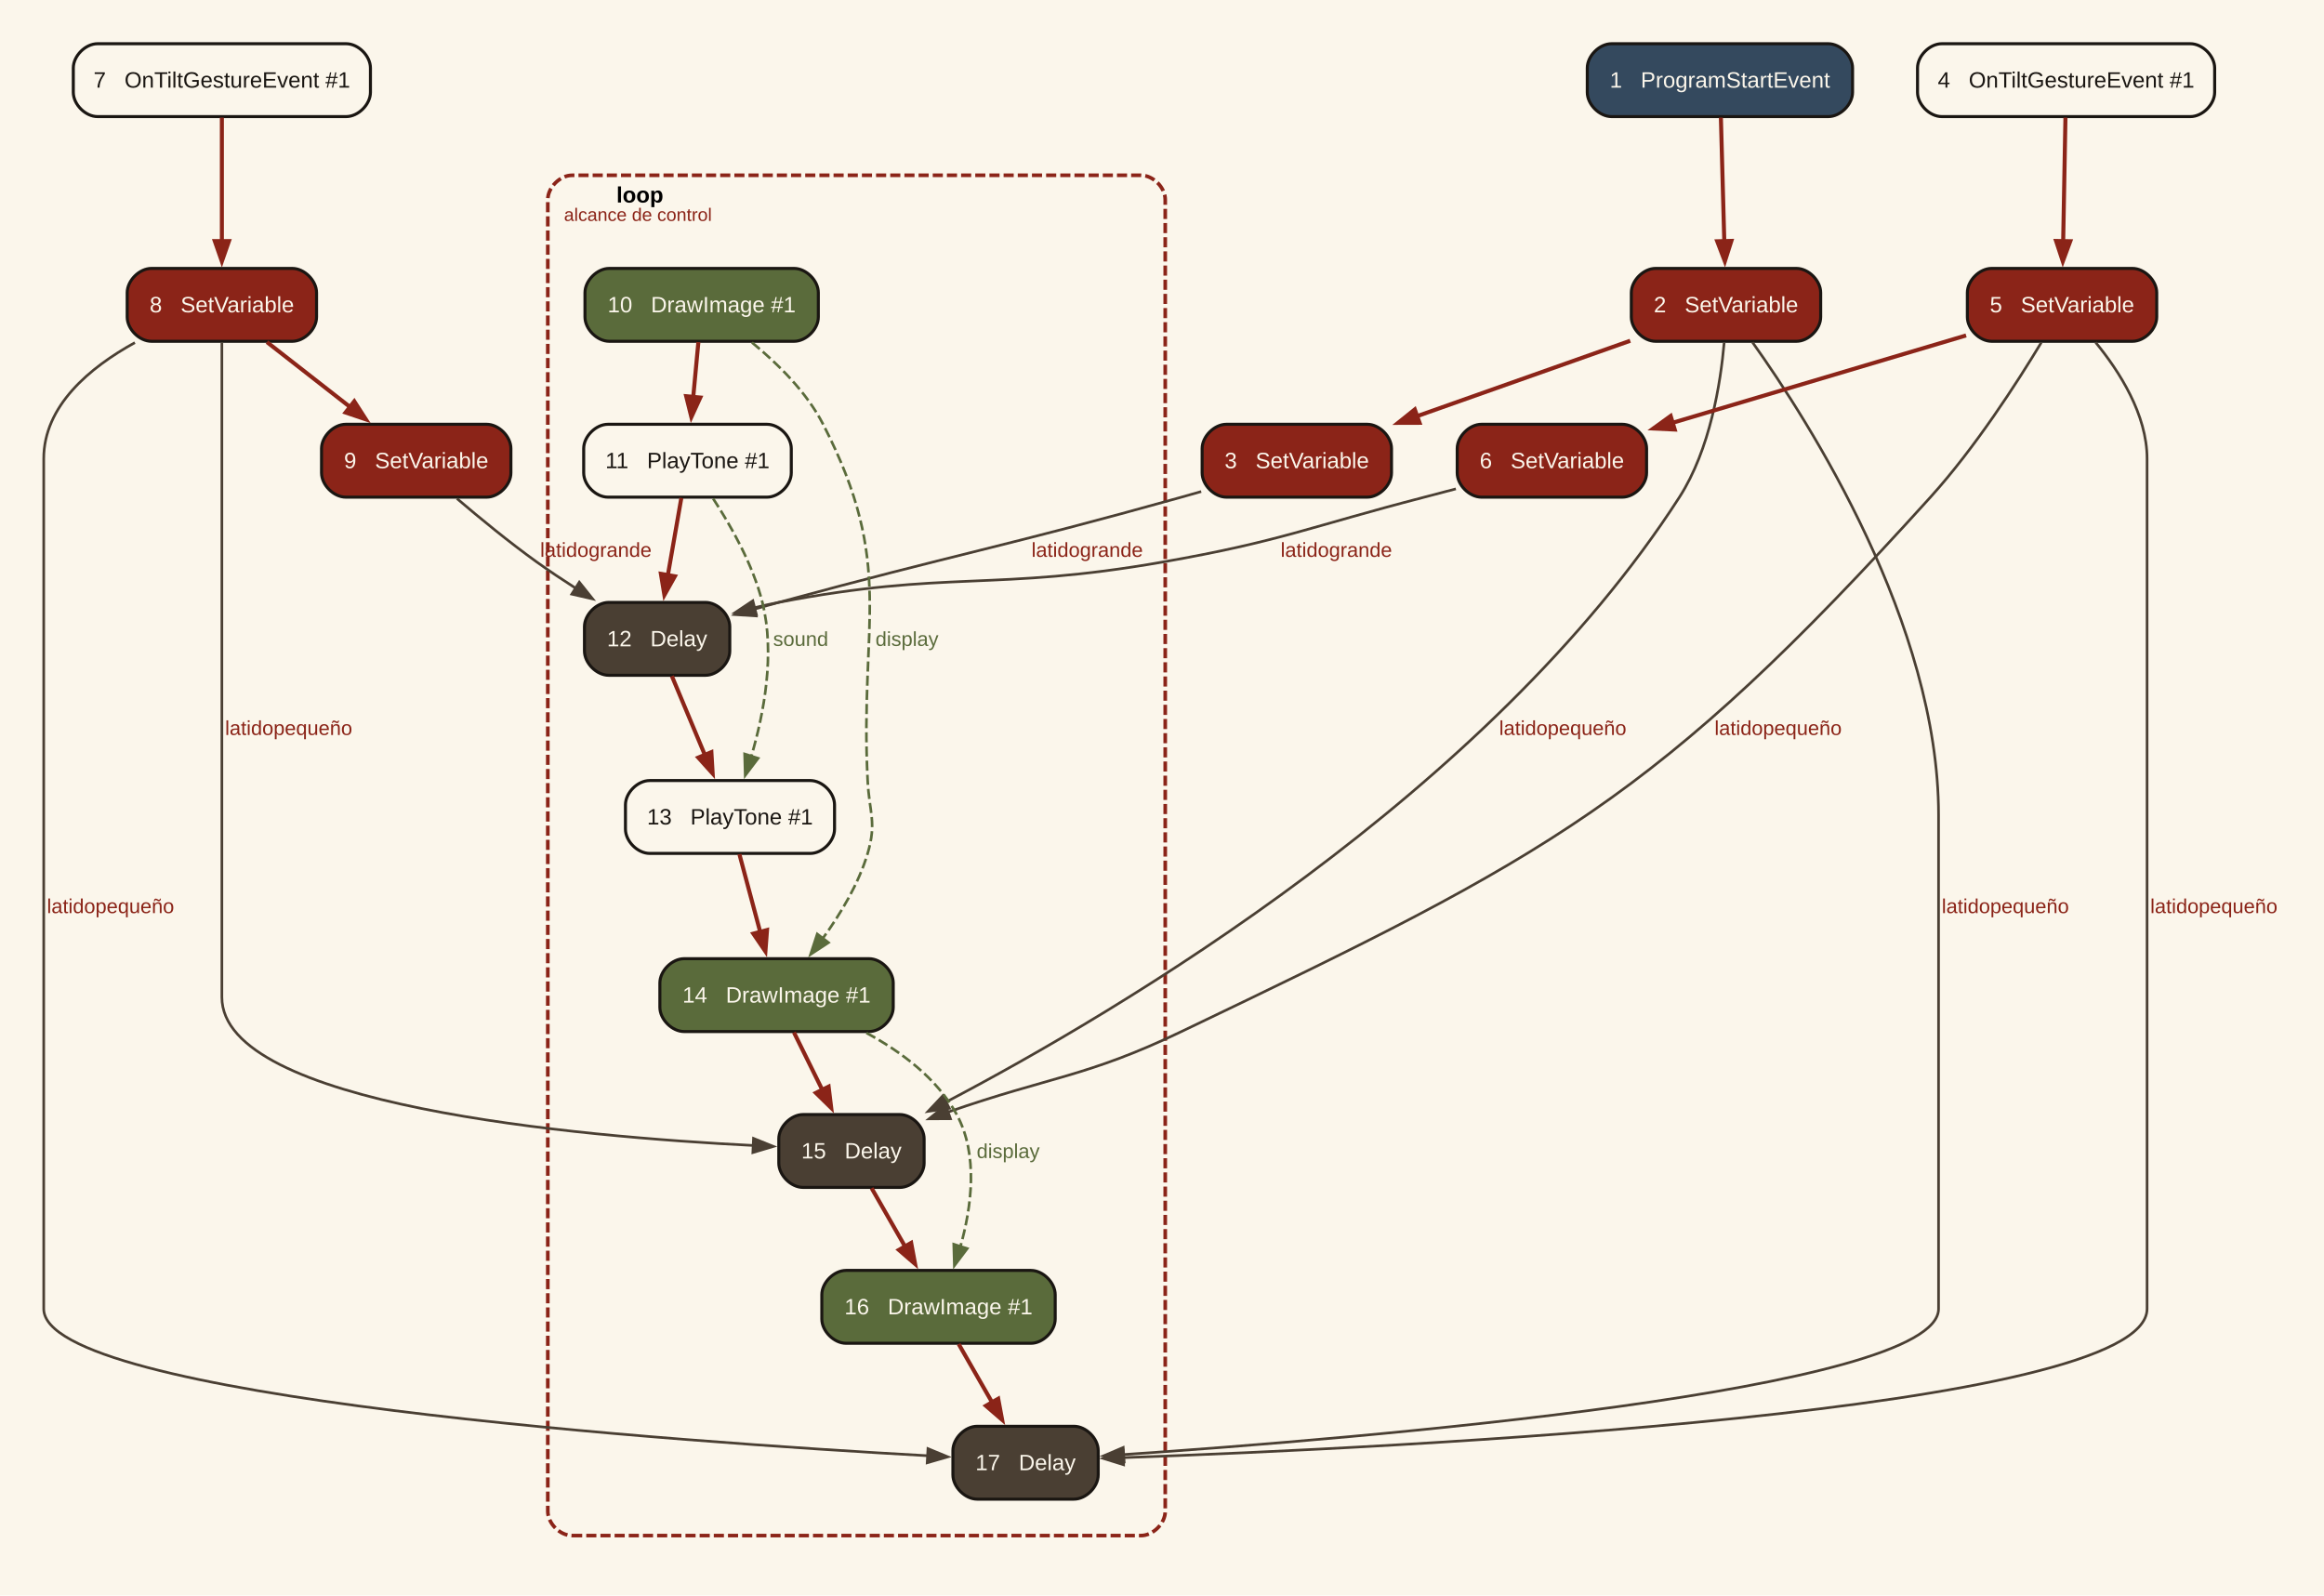
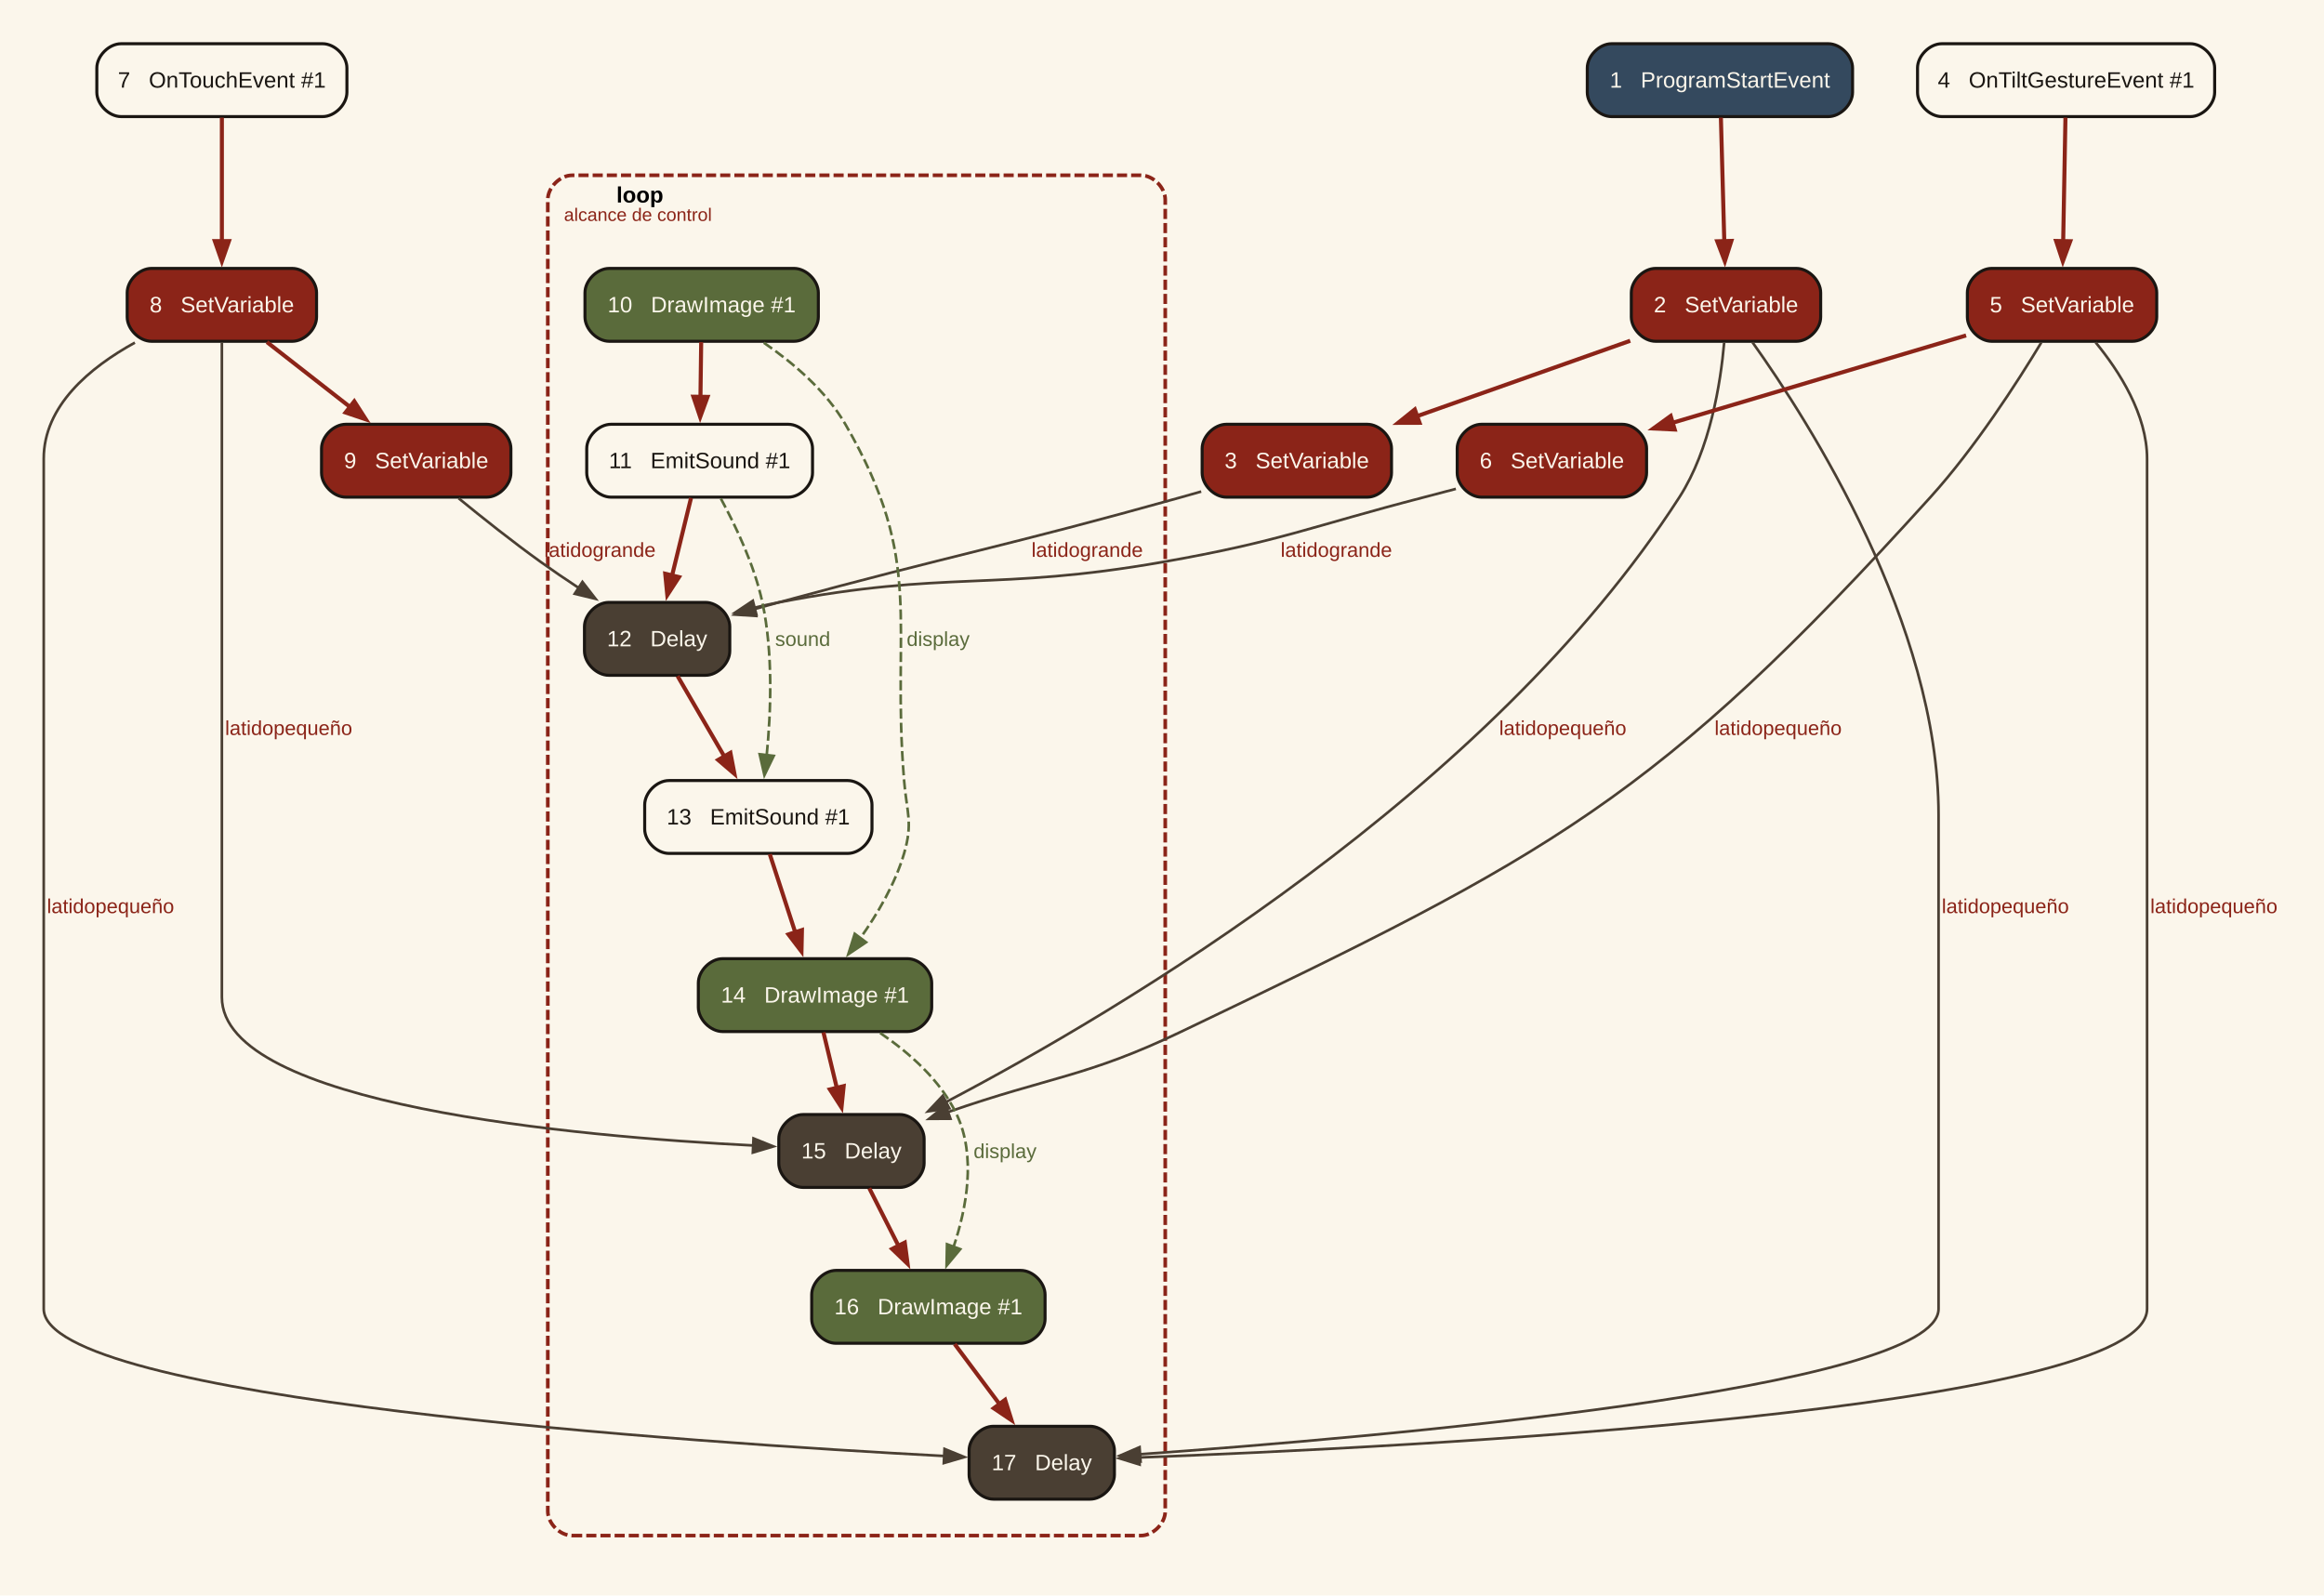
<svg xmlns="http://www.w3.org/2000/svg" width="1148pt" height="788pt" viewBox="0.00 0.00 1148.00 788.00">
  <g id="graph0" class="graph" transform="scale(1 1) rotate(0) translate(21.6 766.6)">
    <polygon fill="#fbf6eb" stroke="none" points="-21.6,21.6 -21.6,-766.6 1126.6,-766.6 1126.6,21.6 -21.6,21.6" />
    <g id="clust1" class="cluster">
      <path fill="#fbf6eb" stroke="#8b2418" stroke-width="1.8" stroke-dasharray="5,2" d="M261,-8C261,-8 542,-8 542,-8 548,-8 554,-14 554,-20 554,-20 554,-668 554,-668 554,-674 548,-680 542,-680 542,-680 261,-680 261,-680 255,-680 249,-674 249,-668 249,-668 249,-20 249,-20 249,-14 255,-8 261,-8" />
      <text xml:space="preserve" text-anchor="start" x="282.88" y="-666.55" font-family="Arial" font-weight="bold" font-size="11.00">loop</text>
      <text xml:space="preserve" text-anchor="start" x="257" y="-657.45" font-family="Arial" font-size="9.00" fill="#8b2418">alcance de control</text>
    </g>
    <g id="node1" class="node">
      <path fill="#34495e" stroke="#1a1612" stroke-width="1.5" d="M881.52,-745C881.52,-745 774.48,-745 774.48,-745 768.48,-745 762.48,-739 762.48,-733 762.48,-733 762.48,-721 762.48,-721 762.48,-715 768.48,-709 774.48,-709 774.48,-709 881.52,-709 881.52,-709 887.52,-709 893.52,-715 893.52,-721 893.52,-721 893.52,-733 893.52,-733 893.52,-739 887.52,-745 881.52,-745" />
      <text xml:space="preserve" text-anchor="middle" x="828" y="-723.3" font-family="Arial" font-size="11.00" fill="#fbf6eb">1   ProgramStartEvent</text>
    </g>
    <g id="node2" class="node">
      <path fill="#8b2418" stroke="#1a1612" stroke-width="1.5" d="M865.77,-634C865.77,-634 796.23,-634 796.23,-634 790.23,-634 784.23,-628 784.23,-622 784.23,-622 784.23,-610 784.23,-610 784.23,-604 790.23,-598 796.23,-598 796.23,-598 865.77,-598 865.77,-598 871.77,-598 877.77,-604 877.77,-610 877.77,-610 877.77,-622 877.77,-622 877.77,-628 871.77,-634 865.77,-634" />
      <text xml:space="preserve" text-anchor="middle" x="831" y="-612.3" font-family="Arial" font-size="11.00" fill="#fbf6eb">2   SetVariable</text>
    </g>
    <g id="edge1" class="edge">
      <path fill="none" stroke="#8b2418" stroke-width="2" d="M828.48,-708.49C828.93,-692.04 829.62,-667.08 830.16,-647.39" />
      <polygon fill="#8b2418" stroke="#8b2418" stroke-width="2" points="833.66,-647.59 830.44,-637.5 826.66,-647.4 833.66,-647.59" />
    </g>
    <g id="node3" class="node">
      <path fill="#8b2418" stroke="#1a1612" stroke-width="1.5" d="M653.77,-557C653.77,-557 584.23,-557 584.23,-557 578.23,-557 572.23,-551 572.23,-545 572.23,-545 572.23,-533 572.23,-533 572.23,-527 578.23,-521 584.23,-521 584.23,-521 653.77,-521 653.77,-521 659.77,-521 665.77,-527 665.77,-533 665.77,-533 665.77,-545 665.77,-545 665.77,-551 659.77,-557 653.77,-557" />
      <text xml:space="preserve" text-anchor="middle" x="619" y="-535.3" font-family="Arial" font-size="11.00" fill="#fbf6eb">3   SetVariable</text>
    </g>
    <g id="edge2" class="edge">
      <path fill="none" stroke="#8b2418" stroke-width="2" d="M783.69,-598.26C752.49,-587.23 711.4,-572.69 678.07,-560.9" />
      <polygon fill="#8b2418" stroke="#8b2418" stroke-width="2" points="679.62,-557.73 669.02,-557.7 677.28,-564.33 679.62,-557.73" />
    </g>
    <g id="node15" class="node">
      <path fill="#4a3f33" stroke="#1a1612" stroke-width="1.5" d="M422.89,-216C422.89,-216 375.11,-216 375.11,-216 369.11,-216 363.11,-210 363.11,-204 363.11,-204 363.11,-192 363.11,-192 363.11,-186 369.11,-180 375.11,-180 375.11,-180 422.89,-180 422.89,-180 428.89,-180 434.89,-186 434.89,-192 434.89,-192 434.89,-204 434.89,-204 434.89,-210 428.89,-216 422.89,-216" />
      <text xml:space="preserve" text-anchor="middle" x="399" y="-194.3" font-family="Arial" font-size="11.00" fill="#fbf6eb">15   Delay</text>
    </g>
    <g id="edge3" class="edge">
      <path fill="none" stroke="#4a3f33" stroke-width="1.3" d="M830.1,-597.37C828.35,-577.41 823.19,-544.59 808,-521 714.19,-375.25 531.37,-267.15 445.57,-222.1" />
      <polygon fill="#4a3f33" stroke="#4a3f33" stroke-width="1.3" points="447.34,-219.08 436.85,-217.57 444.12,-225.29 447.34,-219.08" />
      <text xml:space="preserve" text-anchor="middle" x="750.38" y="-403.5" font-family="Arial" font-size="10.00" fill="#8b2418"> latidopequeño </text>
    </g>
    <g id="node17" class="node">
-       <path fill="#4a3f33" stroke="#1a1612" stroke-width="1.5" d="M508.89,-62C508.89,-62 461.11,-62 461.11,-62 455.11,-62 449.11,-56 449.11,-50 449.11,-50 449.11,-38 449.11,-38 449.11,-32 455.11,-26 461.11,-26 461.11,-26 508.89,-26 508.89,-26 514.89,-26 520.89,-32 520.89,-38 520.89,-38 520.89,-50 520.89,-50 520.89,-56 514.89,-62 508.89,-62" />
-       <text xml:space="preserve" text-anchor="middle" x="485" y="-40.3" font-family="Arial" font-size="11.00" fill="#fbf6eb">17   Delay</text>
+       <path fill="#4a3f33" stroke="#1a1612" stroke-width="1.5" d="M516.89,-62C516.89,-62 469.11,-62 469.11,-62 463.11,-62 457.11,-56 457.11,-50 457.11,-50 457.11,-38 457.11,-38 457.11,-32 463.11,-26 469.11,-26 469.11,-26 516.89,-26 516.89,-26 522.89,-26 528.89,-32 528.89,-38 528.89,-38 528.89,-50 528.89,-50 528.89,-56 522.89,-62 516.89,-62" />
+       <text xml:space="preserve" text-anchor="middle" x="493" y="-40.3" font-family="Arial" font-size="11.00" fill="#fbf6eb">17   Delay</text>
    </g>
    <g id="edge4" class="edge">
-       <path fill="none" stroke="#4a3f33" stroke-width="1.3" d="M844.09,-597.49C872.23,-558.03 936,-458.24 936,-364 936,-364 936,-364 936,-120 936,-79.51 649.53,-55.92 533.21,-48.01" />
-       <polygon fill="#4a3f33" stroke="#4a3f33" stroke-width="1.3" points="533.7,-44.54 523.49,-47.36 533.23,-51.52 533.7,-44.54" />
+       <path fill="none" stroke="#4a3f33" stroke-width="1.3" d="M844.09,-597.49C872.23,-558.03 936,-458.24 936,-364 936,-364 936,-364 936,-120 936,-80.35 656.51,-56.37 541.52,-48.18" />
+       <polygon fill="#4a3f33" stroke="#4a3f33" stroke-width="1.3" points="541.81,-44.69 531.59,-47.49 541.32,-51.68 541.81,-44.69" />
      <text xml:space="preserve" text-anchor="middle" x="969" y="-315.5" font-family="Arial" font-size="10.00" fill="#8b2418"> latidopequeño </text>
    </g>
    <g id="node12" class="node">
      <path fill="#4a3f33" stroke="#1a1612" stroke-width="1.5" d="M326.89,-469C326.89,-469 279.11,-469 279.11,-469 273.11,-469 267.11,-463 267.11,-457 267.11,-457 267.11,-445 267.11,-445 267.11,-439 273.11,-433 279.11,-433 279.11,-433 326.89,-433 326.89,-433 332.89,-433 338.89,-439 338.89,-445 338.89,-445 338.89,-457 338.89,-457 338.89,-463 332.89,-469 326.89,-469" />
      <text xml:space="preserve" text-anchor="middle" x="303" y="-447.3" font-family="Arial" font-size="11.00" fill="#fbf6eb">12   Delay</text>
    </g>
    <g id="edge5" class="edge">
      <path fill="none" stroke="#4a3f33" stroke-width="1.3" d="M571.76,-523.77C568.46,-522.82 565.18,-521.89 562,-521 473.96,-496.38 451.2,-493.02 363,-469 359.07,-467.93 354.99,-466.81 350.91,-465.67" />
      <polygon fill="#4a3f33" stroke="#4a3f33" stroke-width="1.3" points="351.92,-462.32 341.35,-462.99 350.03,-469.06 351.92,-462.32" />
      <text xml:space="preserve" text-anchor="middle" x="515.45" y="-491.5" font-family="Arial" font-size="10.00" fill="#8b2418"> latidogrande </text>
    </g>
    <g id="node4" class="node">
      <path fill="#fbf6eb" stroke="#1a1612" stroke-width="1.5" d="M1060.39,-745C1060.39,-745 937.61,-745 937.61,-745 931.61,-745 925.61,-739 925.61,-733 925.61,-733 925.61,-721 925.61,-721 925.61,-715 931.61,-709 937.61,-709 937.61,-709 1060.39,-709 1060.39,-709 1066.39,-709 1072.39,-715 1072.39,-721 1072.39,-721 1072.39,-733 1072.39,-733 1072.39,-739 1066.39,-745 1060.39,-745" />
      <text xml:space="preserve" text-anchor="middle" x="999" y="-723.3" font-family="Arial" font-size="11.00" fill="#1a1612">4   OnTiltGestureEvent #1</text>
    </g>
    <g id="node5" class="node">
      <path fill="#8b2418" stroke="#1a1612" stroke-width="1.5" d="M1031.77,-634C1031.77,-634 962.23,-634 962.23,-634 956.23,-634 950.23,-628 950.23,-622 950.23,-622 950.23,-610 950.23,-610 950.23,-604 956.23,-598 962.23,-598 962.23,-598 1031.77,-598 1031.77,-598 1037.77,-598 1043.77,-604 1043.77,-610 1043.77,-610 1043.77,-622 1043.77,-622 1043.77,-628 1037.77,-634 1031.77,-634" />
      <text xml:space="preserve" text-anchor="middle" x="997" y="-612.3" font-family="Arial" font-size="11.00" fill="#fbf6eb">5   SetVariable</text>
    </g>
    <g id="edge6" class="edge">
      <path fill="none" stroke="#8b2418" stroke-width="2" d="M998.68,-708.49C998.38,-692.04 997.92,-667.08 997.56,-647.39" />
      <polygon fill="#8b2418" stroke="#8b2418" stroke-width="2" points="1001.06,-647.43 997.38,-637.5 994.06,-647.56 1001.06,-647.43" />
    </g>
    <g id="node6" class="node">
      <path fill="#8b2418" stroke="#1a1612" stroke-width="1.5" d="M779.77,-557C779.77,-557 710.23,-557 710.23,-557 704.23,-557 698.23,-551 698.23,-545 698.23,-545 698.23,-533 698.23,-533 698.23,-527 704.23,-521 710.23,-521 710.23,-521 779.77,-521 779.77,-521 785.77,-521 791.77,-527 791.77,-533 791.77,-533 791.77,-545 791.77,-545 791.77,-551 785.77,-557 779.77,-557" />
      <text xml:space="preserve" text-anchor="middle" x="745" y="-535.3" font-family="Arial" font-size="11.00" fill="#fbf6eb">6   SetVariable</text>
    </g>
    <g id="edge7" class="edge">
      <path fill="none" stroke="#8b2418" stroke-width="2" d="M949.6,-600.89C908.51,-588.66 848.84,-570.91 804.54,-557.72" />
      <polygon fill="#8b2418" stroke="#8b2418" stroke-width="2" points="805.67,-554.41 795.09,-554.91 803.67,-561.11 805.67,-554.41" />
    </g>
    <g id="edge8" class="edge">
      <path fill="none" stroke="#4a3f33" stroke-width="1.3" d="M986.74,-597.37C974.87,-577.7 954.09,-545.43 932,-521 796.48,-371.19 744.2,-344.24 562,-257 514.8,-234.4 497.75,-235 446.55,-217.17" />
      <polygon fill="#4a3f33" stroke="#4a3f33" stroke-width="1.3" points="447.9,-213.93 437.31,-213.87 445.55,-220.53 447.9,-213.93" />
      <text xml:space="preserve" text-anchor="middle" x="856.76" y="-403.5" font-family="Arial" font-size="10.00" fill="#8b2418"> latidopequeño </text>
    </g>
    <g id="edge9" class="edge">
-       <path fill="none" stroke="#4a3f33" stroke-width="1.3" d="M1013.6,-597.43C1025.34,-583.12 1039,-561.79 1039,-540 1039,-540 1039,-540 1039,-120 1039,-69.18 668.12,-51.31 533.27,-46.5" />
-       <polygon fill="#4a3f33" stroke="#4a3f33" stroke-width="1.3" points="533.43,-43 523.32,-46.15 533.19,-50 533.43,-43" />
+       <path fill="none" stroke="#4a3f33" stroke-width="1.3" d="M1013.6,-597.43C1025.34,-583.12 1039,-561.79 1039,-540 1039,-540 1039,-540 1039,-120 1039,-69.95 674.32,-51.62 541.04,-46.58" />
+       <polygon fill="#4a3f33" stroke="#4a3f33" stroke-width="1.3" points="541.34,-43.09 531.21,-46.22 541.08,-50.09 541.34,-43.09" />
      <text xml:space="preserve" text-anchor="middle" x="1072" y="-315.5" font-family="Arial" font-size="10.00" fill="#8b2418"> latidopequeño </text>
    </g>
    <g id="edge10" class="edge">
      <path fill="none" stroke="#4a3f33" stroke-width="1.3" d="M697.56,-525.09C692.31,-523.69 687.04,-522.31 682,-521 624.81,-506.19 611.18,-499.23 553,-489 469.37,-474.3 446.38,-485.08 363,-469 359.05,-468.24 354.99,-467.34 350.93,-466.36" />
      <polygon fill="#4a3f33" stroke="#4a3f33" stroke-width="1.3" points="352.03,-463.03 341.47,-463.93 350.28,-469.81 352.03,-463.03" />
      <text xml:space="preserve" text-anchor="middle" x="638.51" y="-491.5" font-family="Arial" font-size="10.00" fill="#8b2418"> latidogrande </text>
    </g>
    <g id="node7" class="node">
-       <path fill="#fbf6eb" stroke="#1a1612" stroke-width="1.5" d="M149.39,-745C149.39,-745 26.61,-745 26.61,-745 20.61,-745 14.61,-739 14.61,-733 14.61,-733 14.61,-721 14.61,-721 14.61,-715 20.61,-709 26.61,-709 26.61,-709 149.39,-709 149.39,-709 155.39,-709 161.39,-715 161.39,-721 161.39,-721 161.39,-733 161.39,-733 161.39,-739 155.39,-745 149.39,-745" />
-       <text xml:space="preserve" text-anchor="middle" x="88" y="-723.3" font-family="Arial" font-size="11.00" fill="#1a1612">7   OnTiltGestureEvent #1</text>
+       <path fill="#fbf6eb" stroke="#1a1612" stroke-width="1.5" d="M137.77,-745C137.77,-745 38.23,-745 38.23,-745 32.23,-745 26.23,-739 26.23,-733 26.23,-733 26.23,-721 26.23,-721 26.23,-715 32.23,-709 38.23,-709 38.23,-709 137.77,-709 137.77,-709 143.77,-709 149.77,-715 149.77,-721 149.77,-721 149.77,-733 149.77,-733 149.77,-739 143.77,-745 137.77,-745" />
+       <text xml:space="preserve" text-anchor="middle" x="88" y="-723.3" font-family="Arial" font-size="11.00" fill="#1a1612">7   OnTouchEvent #1</text>
    </g>
    <g id="node8" class="node">
      <path fill="#8b2418" stroke="#1a1612" stroke-width="1.5" d="M122.77,-634C122.77,-634 53.23,-634 53.23,-634 47.23,-634 41.23,-628 41.23,-622 41.23,-622 41.23,-610 41.23,-610 41.23,-604 47.23,-598 53.23,-598 53.23,-598 122.77,-598 122.77,-598 128.77,-598 134.77,-604 134.77,-610 134.77,-610 134.77,-622 134.77,-622 134.77,-628 128.77,-634 122.77,-634" />
      <text xml:space="preserve" text-anchor="middle" x="88" y="-612.3" font-family="Arial" font-size="11.00" fill="#fbf6eb">8   SetVariable</text>
    </g>
    <g id="edge11" class="edge">
      <path fill="none" stroke="#8b2418" stroke-width="2" d="M88,-708.49C88,-692.04 88,-667.08 88,-647.39" />
      <polygon fill="#8b2418" stroke="#8b2418" stroke-width="2" points="91.5,-647.5 88,-637.5 84.5,-647.5 91.5,-647.5" />
    </g>
    <g id="node9" class="node">
      <path fill="#8b2418" stroke="#1a1612" stroke-width="1.5" d="M218.77,-557C218.77,-557 149.23,-557 149.23,-557 143.23,-557 137.23,-551 137.23,-545 137.23,-545 137.23,-533 137.23,-533 137.23,-527 143.23,-521 149.23,-521 149.23,-521 218.77,-521 218.77,-521 224.77,-521 230.77,-527 230.77,-533 230.77,-533 230.77,-545 230.77,-545 230.77,-551 224.77,-557 218.77,-557" />
      <text xml:space="preserve" text-anchor="middle" x="184" y="-535.3" font-family="Arial" font-size="11.00" fill="#fbf6eb">9   SetVariable</text>
    </g>
    <g id="edge12" class="edge">
      <path fill="none" stroke="#8b2418" stroke-width="2" d="M110.27,-597.6C122.54,-588.02 137.99,-575.94 151.58,-565.33" />
      <polygon fill="#8b2418" stroke="#8b2418" stroke-width="2" points="153.41,-568.34 159.14,-559.42 149.1,-562.82 153.41,-568.34" />
    </g>
    <g id="edge13" class="edge">
      <path fill="none" stroke="#4a3f33" stroke-width="1.3" d="M88,-597.42C88,-582.22 88,-559.66 88,-540 88,-540 88,-540 88,-274 88,-220.62 263.32,-205.12 350.69,-200.71" />
      <polygon fill="#4a3f33" stroke="#4a3f33" stroke-width="1.3" points="350.62,-204.21 360.44,-200.25 350.29,-197.22 350.62,-204.21" />
      <text xml:space="preserve" text-anchor="middle" x="121" y="-403.5" font-family="Arial" font-size="10.00" fill="#8b2418"> latidopequeño </text>
    </g>
    <g id="edge14" class="edge">
-       <path fill="none" stroke="#4a3f33" stroke-width="1.3" d="M45.03,-597.34C22.69,-585.03 0,-566.1 0,-540 0,-540 0,-540 0,-120 0,-76.09 314.46,-54.27 436.97,-47.43" />
-       <polygon fill="#4a3f33" stroke="#4a3f33" stroke-width="1.3" points="436.79,-50.95 446.58,-46.9 436.41,-43.96 436.79,-50.95" />
+       <path fill="none" stroke="#4a3f33" stroke-width="1.3" d="M45.03,-597.34C22.69,-585.03 0,-566.1 0,-540 0,-540 0,-540 0,-120 0,-75.28 321.15,-53.89 445.05,-47.3" />
+       <polygon fill="#4a3f33" stroke="#4a3f33" stroke-width="1.3" points="444.98,-50.81 454.78,-46.8 444.62,-43.82 444.98,-50.81" />
      <text xml:space="preserve" text-anchor="middle" x="33" y="-315.5" font-family="Arial" font-size="10.00" fill="#8b2418"> latidopequeño </text>
    </g>
    <g id="edge15" class="edge">
-       <path fill="none" stroke="#4a3f33" stroke-width="1.3" d="M204.12,-520.3C215.41,-510.67 229.91,-498.75 243.5,-489 249.6,-484.62 256.21,-480.21 262.74,-476.03" />
-       <polygon fill="#4a3f33" stroke="#4a3f33" stroke-width="1.3" points="264.56,-479.01 271.17,-470.73 260.84,-473.09 264.56,-479.01" />
-       <text xml:space="preserve" text-anchor="middle" x="272.75" y="-491.5" font-family="Arial" font-size="10.00" fill="#8b2418"> latidogrande </text>
+       <path fill="none" stroke="#4a3f33" stroke-width="1.3" d="M204.94,-520.45C216.65,-510.86 231.63,-498.95 245.5,-489 251.51,-484.69 258.01,-480.28 264.39,-476.08" />
+       <polygon fill="#4a3f33" stroke="#4a3f33" stroke-width="1.3" points="266.11,-479.14 272.6,-470.77 262.3,-473.26 266.11,-479.14" />
+       <text xml:space="preserve" text-anchor="middle" x="274.75" y="-491.5" font-family="Arial" font-size="10.00" fill="#8b2418"> latidogrande </text>
    </g>
    <g id="node10" class="node">
      <path fill="#5a6b3b" stroke="#1a1612" stroke-width="1.5" d="M370.64,-634C370.64,-634 279.36,-634 279.36,-634 273.36,-634 267.36,-628 267.36,-622 267.36,-622 267.36,-610 267.36,-610 267.36,-604 273.36,-598 279.36,-598 279.36,-598 370.64,-598 370.64,-598 376.64,-598 382.64,-604 382.64,-610 382.64,-610 382.64,-622 382.64,-622 382.64,-628 376.64,-634 370.64,-634" />
      <text xml:space="preserve" text-anchor="middle" x="325" y="-612.3" font-family="Arial" font-size="11.00" fill="#fbf6eb">10   DrawImage #1</text>
    </g>
    <g id="node11" class="node">
-       <path fill="#fbf6eb" stroke="#1a1612" stroke-width="1.5" d="M357.27,-557C357.27,-557 278.73,-557 278.73,-557 272.73,-557 266.73,-551 266.73,-545 266.73,-545 266.73,-533 266.73,-533 266.73,-527 272.73,-521 278.73,-521 278.73,-521 357.27,-521 357.27,-521 363.27,-521 369.27,-527 369.27,-533 369.27,-533 369.27,-545 369.27,-545 369.27,-551 363.27,-557 357.27,-557" />
-       <text xml:space="preserve" text-anchor="middle" x="318" y="-535.3" font-family="Arial" font-size="11.00" fill="#1a1612">11   PlayTone #1</text>
+       <path fill="#fbf6eb" stroke="#1a1612" stroke-width="1.5" d="M367.77,-557C367.77,-557 280.23,-557 280.23,-557 274.23,-557 268.23,-551 268.23,-545 268.23,-545 268.23,-533 268.23,-533 268.23,-527 274.23,-521 280.23,-521 280.23,-521 367.77,-521 367.77,-521 373.77,-521 379.77,-527 379.77,-533 379.77,-533 379.77,-545 379.77,-545 379.77,-551 373.77,-557 367.77,-557" />
+       <text xml:space="preserve" text-anchor="middle" x="324" y="-535.3" font-family="Arial" font-size="11.00" fill="#1a1612">11   EmitSound #1</text>
    </g>
    <g id="edge16" class="edge">
-       <path fill="none" stroke="#8b2418" stroke-width="2" d="M323.38,-597.6C322.62,-589.52 321.7,-579.67 320.84,-570.42" />
-       <polygon fill="#8b2418" stroke="#8b2418" stroke-width="2" points="324.33,-570.21 319.92,-560.57 317.36,-570.86 324.33,-570.21" />
+       <path fill="none" stroke="#8b2418" stroke-width="2" d="M324.77,-597.6C324.66,-589.52 324.53,-579.67 324.41,-570.42" />
+       <polygon fill="#8b2418" stroke="#8b2418" stroke-width="2" points="327.91,-570.54 324.27,-560.59 320.91,-570.63 327.91,-570.54" />
    </g>
    <g id="node14" class="node">
-       <path fill="#5a6b3b" stroke="#1a1612" stroke-width="1.5" d="M407.64,-293C407.64,-293 316.36,-293 316.36,-293 310.36,-293 304.36,-287 304.36,-281 304.36,-281 304.36,-269 304.36,-269 304.36,-263 310.36,-257 316.36,-257 316.36,-257 407.64,-257 407.64,-257 413.64,-257 419.64,-263 419.64,-269 419.64,-269 419.64,-281 419.64,-281 419.64,-287 413.64,-293 407.64,-293" />
-       <text xml:space="preserve" text-anchor="middle" x="362" y="-271.3" font-family="Arial" font-size="11.00" fill="#fbf6eb">14   DrawImage #1</text>
+       <path fill="#5a6b3b" stroke="#1a1612" stroke-width="1.5" d="M426.64,-293C426.64,-293 335.36,-293 335.36,-293 329.36,-293 323.36,-287 323.36,-281 323.36,-281 323.36,-269 323.36,-269 323.36,-263 329.36,-257 335.36,-257 335.36,-257 426.64,-257 426.64,-257 432.64,-257 438.64,-263 438.64,-269 438.64,-269 438.64,-281 438.64,-281 438.64,-287 432.64,-293 426.64,-293" />
+       <text xml:space="preserve" text-anchor="middle" x="381" y="-271.3" font-family="Arial" font-size="11.00" fill="#fbf6eb">14   DrawImage #1</text>
    </g>
    <g id="edge17" class="edge">
-       <path fill="none" stroke="#5a6b3b" stroke-width="1.3" stroke-dasharray="5,2" d="M349.86,-597.39C362.46,-587.09 376.79,-572.98 385,-557 421.02,-486.88 402.98,-459.73 407,-381 407.81,-365.02 411.56,-360.34 407,-345 402.51,-329.9 393.55,-315.02 384.8,-302.96" />
-       <polygon fill="#5a6b3b" stroke="#5a6b3b" stroke-width="1.3" points="387.66,-300.94 378.8,-295.12 382.1,-305.19 387.66,-300.94" />
-       <text xml:space="preserve" text-anchor="middle" x="426.42" y="-447.5" font-family="Arial" font-size="10.00" fill="#5a6b3b"> display </text>
+       <path fill="none" stroke="#5a6b3b" stroke-width="1.3" stroke-dasharray="5,2" d="M355.72,-597.28C370.24,-587.31 386.43,-573.53 396,-557 435.71,-488.38 418.53,-460.01 425,-381 426.3,-365.05 429.48,-360.36 425,-345 420.62,-329.98 411.86,-315.11 403.3,-303.04" />
+       <polygon fill="#5a6b3b" stroke="#5a6b3b" stroke-width="1.3" points="406.23,-301.11 397.44,-295.2 400.62,-305.3 406.23,-301.11" />
+       <text xml:space="preserve" text-anchor="middle" x="441.83" y="-447.5" font-family="Arial" font-size="10.00" fill="#5a6b3b"> display </text>
    </g>
    <g id="edge18" class="edge">
-       <path fill="none" stroke="#8b2418" stroke-width="2" d="M314.96,-520.6C313.05,-509.6 310.51,-495.08 308.27,-482.24" />
-       <polygon fill="#8b2418" stroke="#8b2418" stroke-width="2" points="311.77,-481.9 306.6,-472.65 304.87,-483.11 311.77,-481.9" />
+       <path fill="none" stroke="#8b2418" stroke-width="2" d="M319.75,-520.6C317.06,-509.6 313.52,-495.08 310.38,-482.24" />
+       <polygon fill="#8b2418" stroke="#8b2418" stroke-width="2" points="313.81,-481.5 308.03,-472.61 307.01,-483.16 313.81,-481.5" />
    </g>
    <g id="node13" class="node">
-       <path fill="#fbf6eb" stroke="#1a1612" stroke-width="1.5" d="M378.64,-381C378.64,-381 299.36,-381 299.36,-381 293.36,-381 287.36,-375 287.36,-369 287.36,-369 287.36,-357 287.36,-357 287.36,-351 293.36,-345 299.36,-345 299.36,-345 378.64,-345 378.64,-345 384.64,-345 390.64,-351 390.64,-357 390.64,-357 390.64,-369 390.64,-369 390.64,-375 384.64,-381 378.64,-381" />
-       <text xml:space="preserve" text-anchor="middle" x="339" y="-359.3" font-family="Arial" font-size="11.00" fill="#1a1612">13   PlayTone #1</text>
+       <path fill="#fbf6eb" stroke="#1a1612" stroke-width="1.5" d="M397.14,-381C397.14,-381 308.86,-381 308.86,-381 302.86,-381 296.86,-375 296.86,-369 296.86,-369 296.86,-357 296.86,-357 296.86,-351 302.86,-345 308.86,-345 308.86,-345 397.14,-345 397.14,-345 403.14,-345 409.14,-351 409.14,-357 409.14,-357 409.14,-369 409.14,-369 409.14,-375 403.14,-381 397.14,-381" />
+       <text xml:space="preserve" text-anchor="middle" x="353" y="-359.3" font-family="Arial" font-size="11.00" fill="#1a1612">13   EmitSound #1</text>
    </g>
    <g id="edge19" class="edge">
-       <path fill="none" stroke="#5a6b3b" stroke-width="1.3" stroke-dasharray="5,2" d="M330.68,-520.27C339.43,-506.9 350.3,-487.72 355,-469 361.38,-443.62 355.76,-414.1 349.5,-392.84" />
-       <polygon fill="#5a6b3b" stroke="#5a6b3b" stroke-width="1.3" points="352.9,-392 346.52,-383.54 346.23,-394.13 352.9,-392" />
-       <text xml:space="preserve" text-anchor="middle" x="373.93" y="-447.5" font-family="Arial" font-size="10.00" fill="#5a6b3b"> sound </text>
+       <path fill="none" stroke="#5a6b3b" stroke-width="1.3" stroke-dasharray="5,2" d="M334.49,-520.27C341.85,-506.74 351.06,-487.36 355,-469 360.37,-443.93 359.24,-414.72 357.13,-393.49" />
+       <polygon fill="#5a6b3b" stroke="#5a6b3b" stroke-width="1.3" points="360.62,-393.19 356,-383.65 353.66,-393.99 360.62,-393.19" />
+       <text xml:space="preserve" text-anchor="middle" x="374.92" y="-447.5" font-family="Arial" font-size="10.00" fill="#5a6b3b"> sound </text>
    </g>
    <g id="edge20" class="edge">
-       <path fill="none" stroke="#8b2418" stroke-width="2" d="M310.29,-432.6C314.99,-421.36 321.22,-406.47 326.68,-393.43" />
-       <polygon fill="#8b2418" stroke="#8b2418" stroke-width="2" points="329.8,-395.04 330.43,-384.46 323.34,-392.34 329.8,-395.04" />
+       <path fill="none" stroke="#8b2418" stroke-width="2" d="M313.12,-432.6C319.78,-421.13 328.67,-405.85 336.36,-392.62" />
+       <polygon fill="#8b2418" stroke="#8b2418" stroke-width="2" points="339.2,-394.69 341.2,-384.29 333.15,-391.18 339.2,-394.69" />
    </g>
    <g id="edge21" class="edge">
-       <path fill="none" stroke="#8b2418" stroke-width="2" d="M343.65,-344.6C346.6,-333.6 350.48,-319.08 353.91,-306.24" />
-       <polygon fill="#8b2418" stroke="#8b2418" stroke-width="2" points="357.29,-307.16 356.49,-296.6 350.53,-305.35 357.29,-307.16" />
+       <path fill="none" stroke="#8b2418" stroke-width="2" d="M358.67,-344.6C362.29,-333.48 367.07,-318.77 371.29,-305.83" />
+       <polygon fill="#8b2418" stroke="#8b2418" stroke-width="2" points="374.54,-307.14 374.31,-296.55 367.88,-304.98 374.54,-307.14" />
    </g>
    <g id="edge22" class="edge">
-       <path fill="none" stroke="#8b2418" stroke-width="2" d="M370.58,-256.6C374.75,-248.15 379.88,-237.75 384.63,-228.13" />
-       <polygon fill="#8b2418" stroke="#8b2418" stroke-width="2" points="387.71,-229.79 389,-219.28 381.43,-226.69 387.71,-229.79" />
+       <path fill="none" stroke="#8b2418" stroke-width="2" d="M385.17,-256.6C387.14,-248.43 389.53,-238.44 391.78,-229.09" />
+       <polygon fill="#8b2418" stroke="#8b2418" stroke-width="2" points="395.15,-230.04 394.08,-219.5 388.34,-228.41 395.15,-230.04" />
    </g>
    <g id="node16" class="node">
-       <path fill="#5a6b3b" stroke="#1a1612" stroke-width="1.5" d="M487.64,-139C487.64,-139 396.36,-139 396.36,-139 390.36,-139 384.36,-133 384.36,-127 384.36,-127 384.36,-115 384.36,-115 384.36,-109 390.36,-103 396.36,-103 396.36,-103 487.64,-103 487.64,-103 493.64,-103 499.64,-109 499.64,-115 499.64,-115 499.64,-127 499.64,-127 499.64,-133 493.64,-139 487.64,-139" />
-       <text xml:space="preserve" text-anchor="middle" x="442" y="-117.3" font-family="Arial" font-size="11.00" fill="#fbf6eb">16   DrawImage #1</text>
+       <path fill="#5a6b3b" stroke="#1a1612" stroke-width="1.5" d="M482.64,-139C482.64,-139 391.36,-139 391.36,-139 385.36,-139 379.36,-133 379.36,-127 379.36,-127 379.36,-115 379.36,-115 379.36,-109 385.36,-103 391.36,-103 391.36,-103 482.64,-103 482.64,-103 488.64,-103 494.64,-109 494.64,-115 494.64,-115 494.64,-127 494.64,-127 494.64,-133 488.64,-139 482.64,-139" />
+       <text xml:space="preserve" text-anchor="middle" x="437" y="-117.3" font-family="Arial" font-size="11.00" fill="#fbf6eb">16   DrawImage #1</text>
    </g>
    <g id="edge23" class="edge">
-       <path fill="none" stroke="#5a6b3b" stroke-width="1.3" stroke-dasharray="5,2" d="M406.39,-256.33C423.54,-247.05 441.33,-233.84 451,-216 461.8,-196.07 458.31,-170.24 452.81,-150.7" />
-       <polygon fill="#5a6b3b" stroke="#5a6b3b" stroke-width="1.3" points="456.2,-149.8 449.83,-141.33 449.53,-151.92 456.2,-149.8" />
-       <text xml:space="preserve" text-anchor="middle" x="476.41" y="-194.5" font-family="Arial" font-size="10.00" fill="#5a6b3b"> display </text>
+       <path fill="none" stroke="#5a6b3b" stroke-width="1.3" stroke-dasharray="5,2" d="M413.19,-256.3C427.59,-246.49 443.08,-232.85 451,-216 460.65,-195.47 455.9,-169.89 449.43,-150.59" />
+       <polygon fill="#5a6b3b" stroke="#5a6b3b" stroke-width="1.3" points="452.75,-149.49 445.98,-141.34 446.19,-151.93 452.75,-149.49" />
+       <text xml:space="preserve" text-anchor="middle" x="474.86" y="-194.5" font-family="Arial" font-size="10.00" fill="#5a6b3b"> display </text>
    </g>
    <g id="edge24" class="edge">
-       <path fill="none" stroke="#8b2418" stroke-width="2" d="M408.97,-179.6C413.88,-171.05 419.92,-160.52 425.48,-150.81" />
-       <polygon fill="#8b2418" stroke="#8b2418" stroke-width="2" points="428.49,-152.6 430.43,-142.19 422.42,-149.12 428.49,-152.6" />
+       <path fill="none" stroke="#8b2418" stroke-width="2" d="M407.81,-179.6C412.1,-171.15 417.37,-160.75 422.24,-151.13" />
+       <polygon fill="#8b2418" stroke="#8b2418" stroke-width="2" points="425.34,-152.76 426.73,-142.26 419.09,-149.6 425.34,-152.76" />
    </g>
    <g id="edge25" class="edge">
-       <path fill="none" stroke="#8b2418" stroke-width="2" d="M451.97,-102.6C456.88,-94.05 462.92,-83.52 468.48,-73.81" />
-       <polygon fill="#8b2418" stroke="#8b2418" stroke-width="2" points="471.49,-75.6 473.43,-65.19 465.42,-72.12 471.49,-75.6" />
+       <path fill="none" stroke="#8b2418" stroke-width="2" d="M449.99,-102.6C456.58,-93.77 464.76,-82.82 472.2,-72.85" />
+       <polygon fill="#8b2418" stroke="#8b2418" stroke-width="2" points="474.9,-75.09 478.08,-64.99 469.29,-70.9 474.9,-75.09" />
    </g>
  </g>
</svg>
